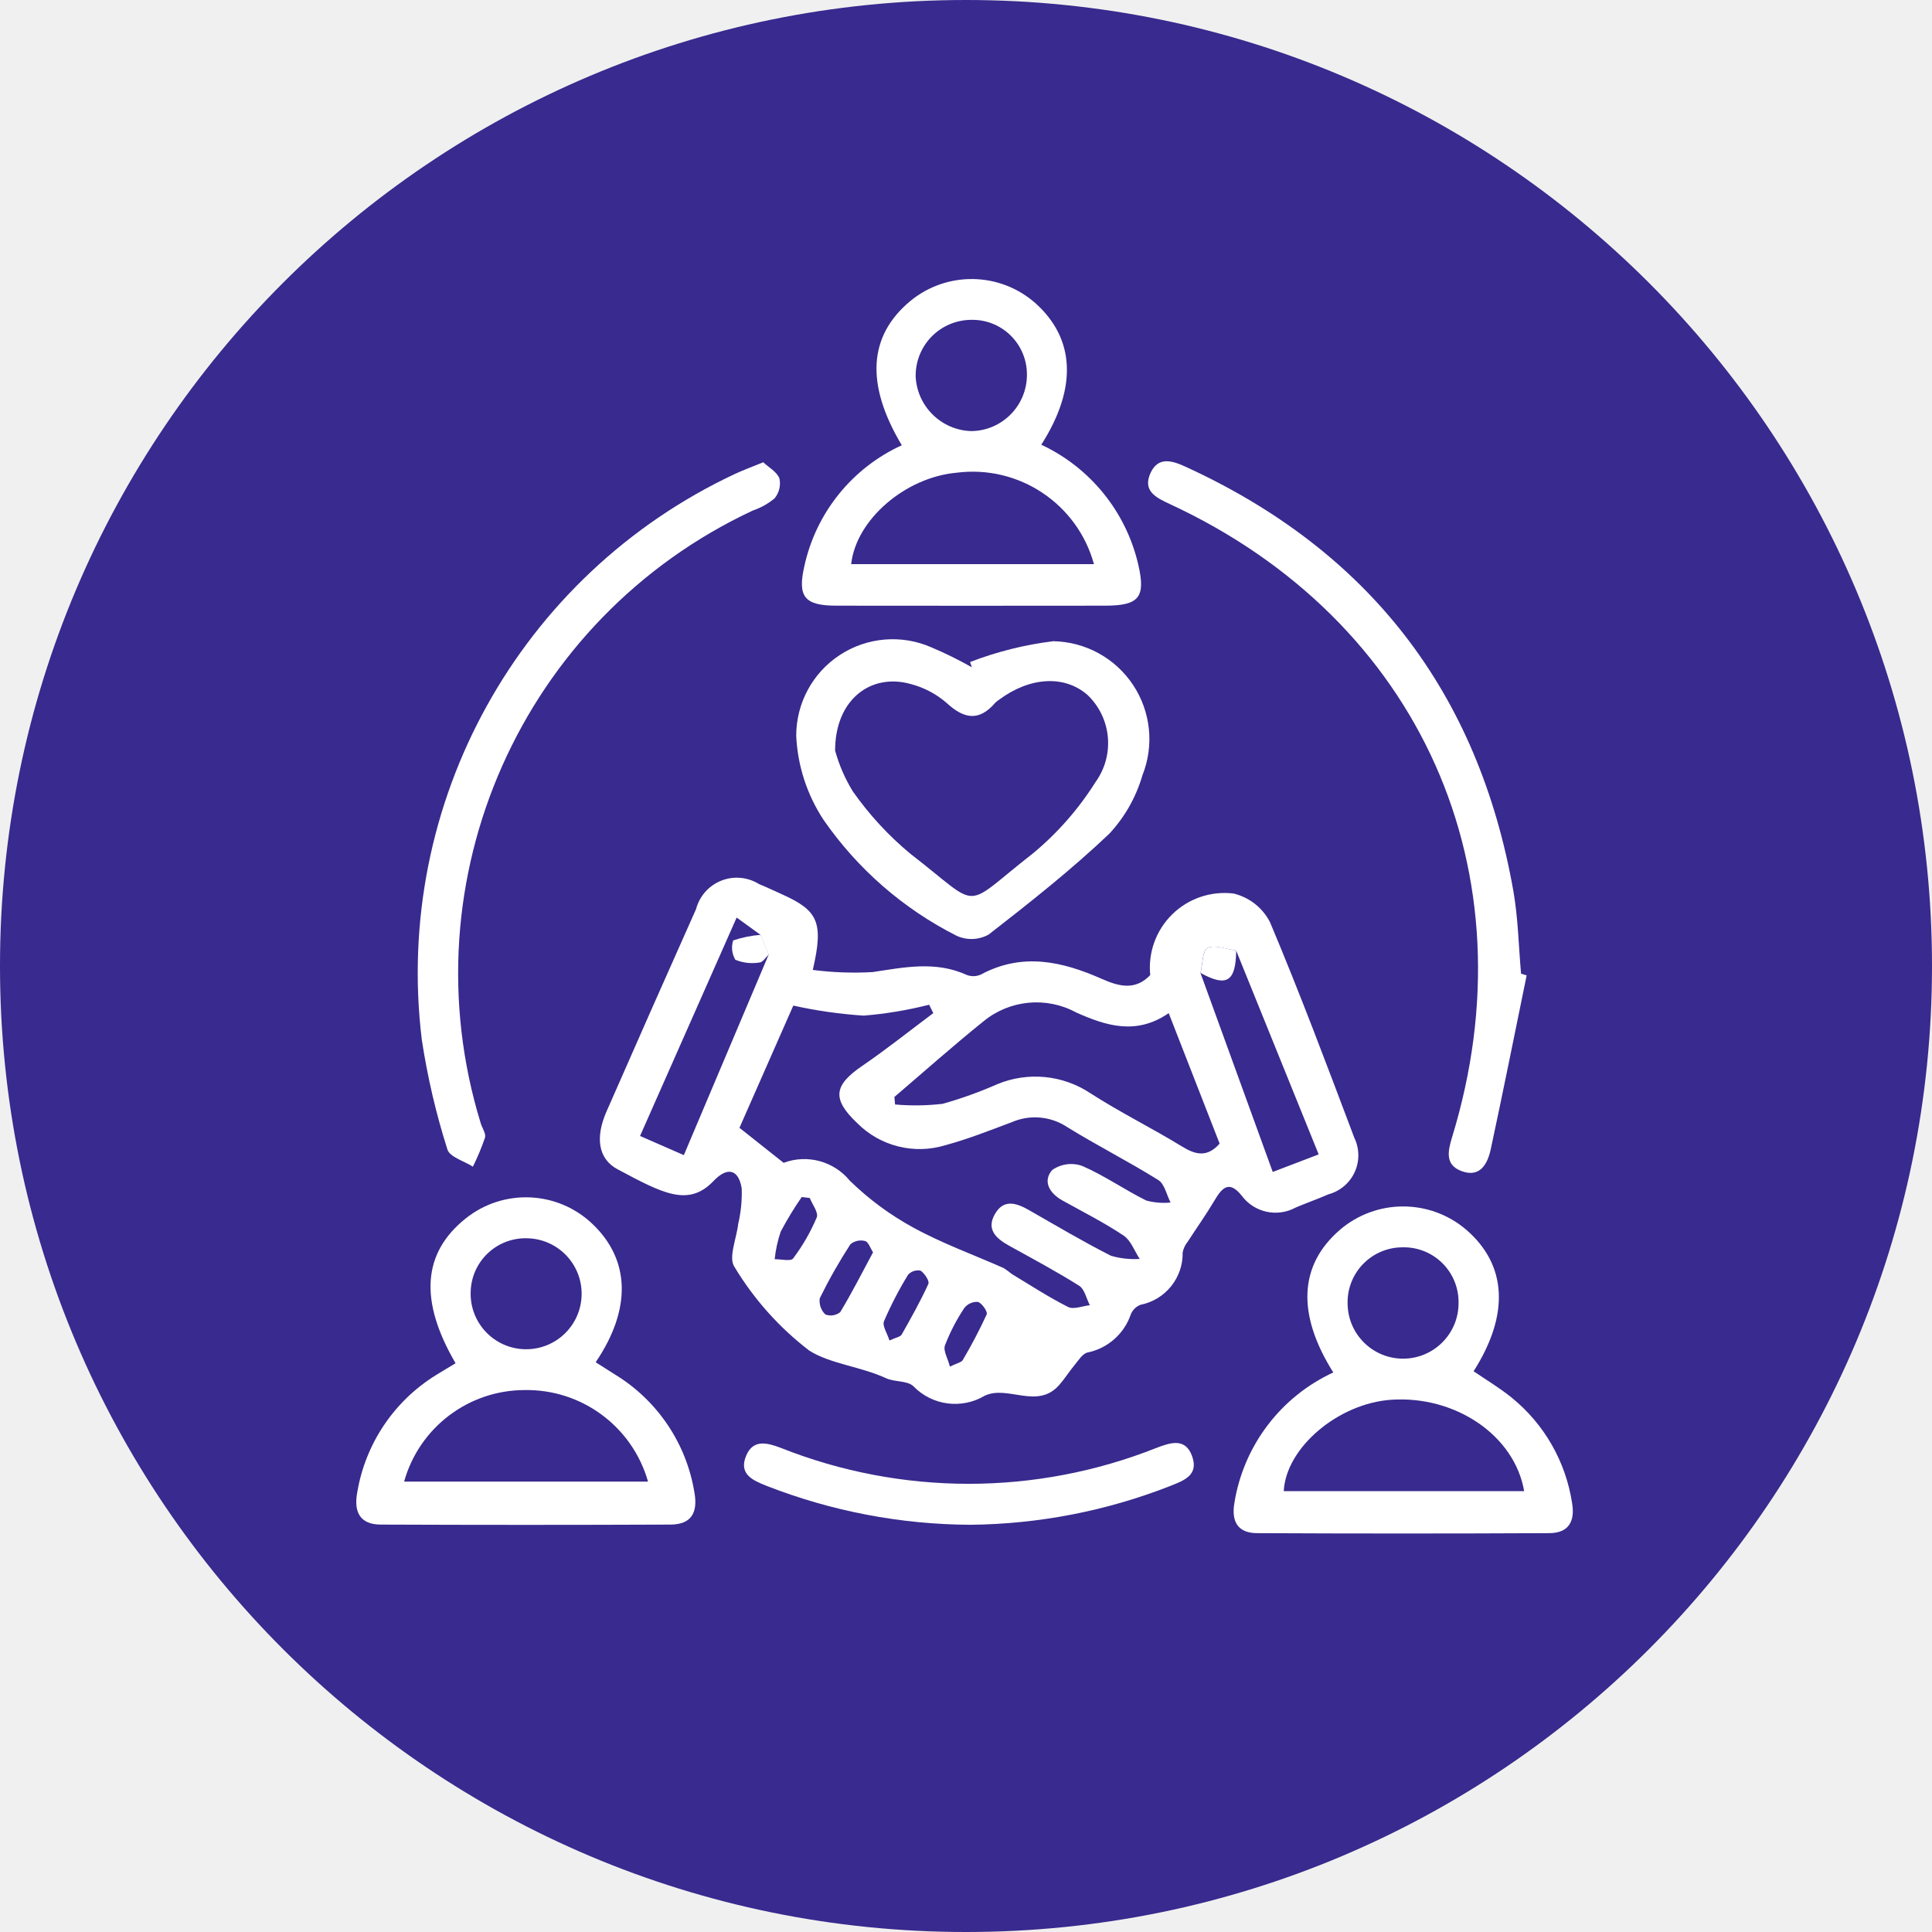
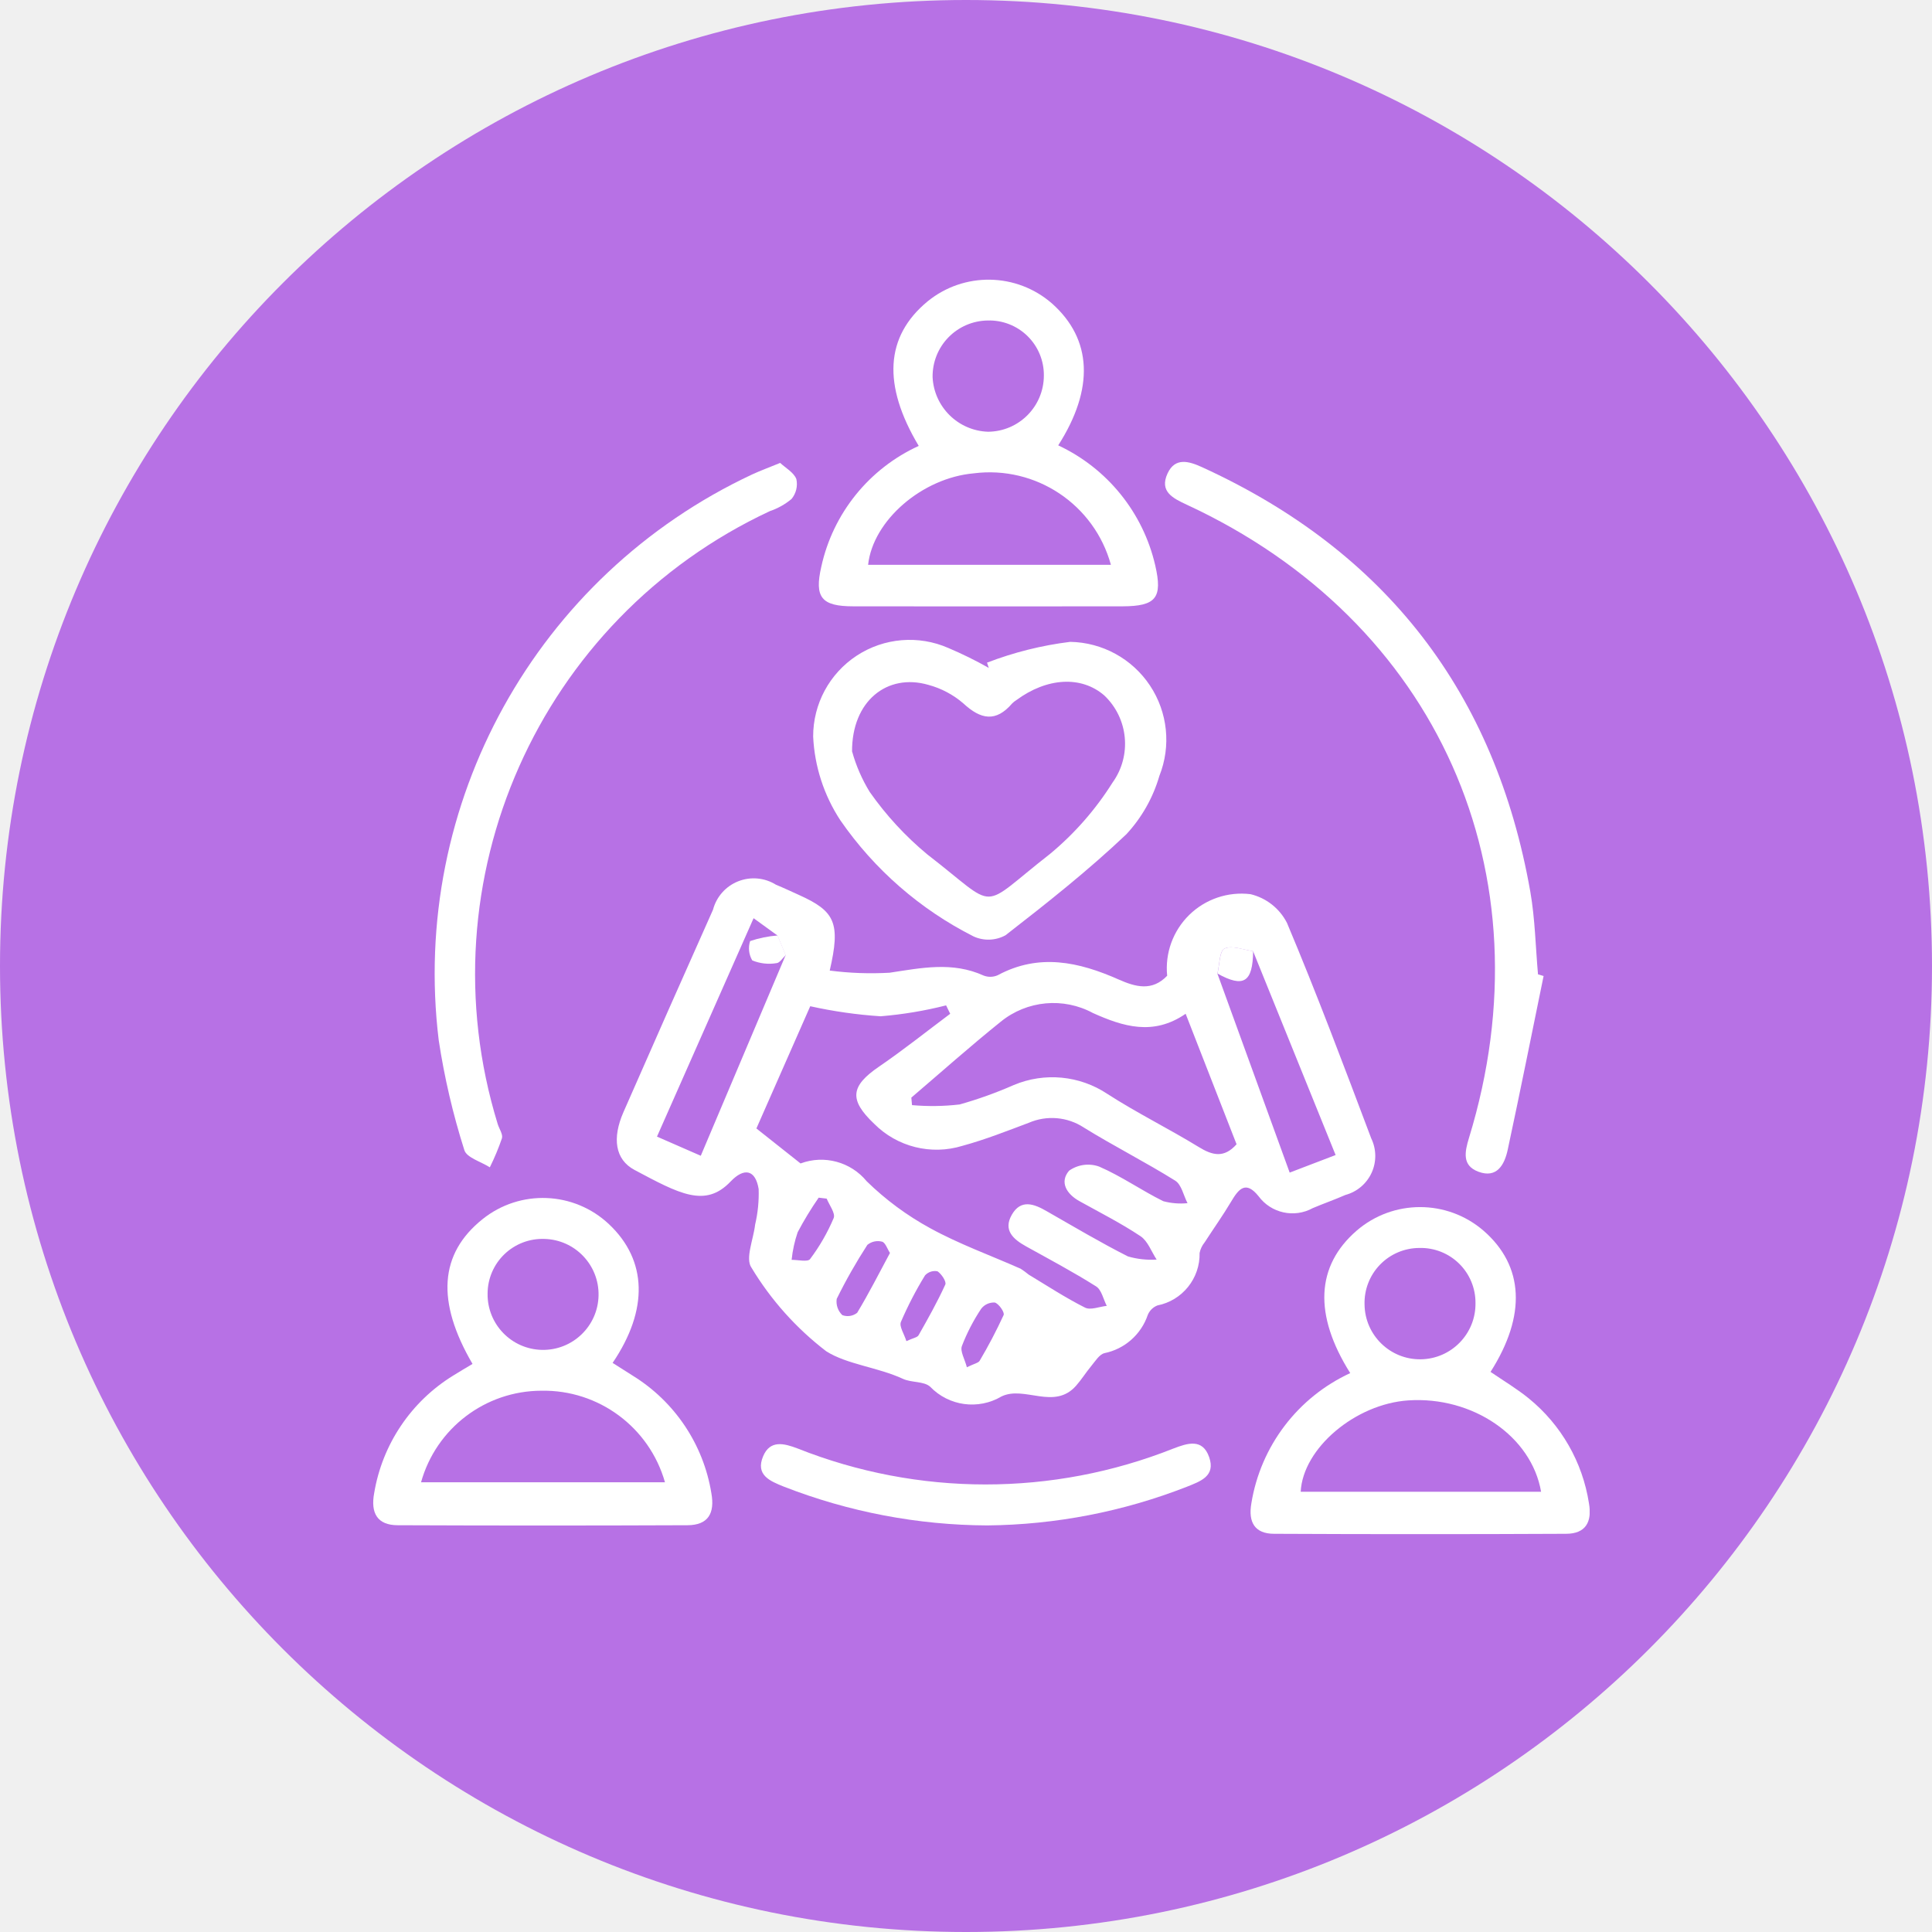
<svg xmlns="http://www.w3.org/2000/svg" width="90" height="90" viewBox="0 0 90 90">
  <defs>
    <clipPath id="clip-path">
      <rect id="Rectángulo_402432" data-name="Rectángulo 402432" width="56.665" height="58.434" fill="#fff" />
    </clipPath>
  </defs>
-   <g id="Grupo_1102763" data-name="Grupo 1102763" transform="translate(-1182.184 -1050)">
-     <circle id="Elipse_11496" data-name="Elipse 11496" cx="45" cy="45" r="45" transform="translate(1182.184 1050)" fill="#382a8e" />
-     <g id="Grupo_1102154" data-name="Grupo 1102154" transform="translate(1198.782 1063)">
+   <g id="Grupo_1103124" data-name="Grupo 1103124" transform="translate(-798.926 -1440.652)">
+     <path id="Trazado_903751" data-name="Trazado 903751" d="M45,0A45,45,0,1,1,0,45,45,45,0,0,1,45,0Z" transform="translate(798.926 1440.652)" fill="#b771e5" />
+     <g id="Grupo_1102154" data-name="Grupo 1102154" transform="translate(816.313 1453.682)">
      <g id="Grupo_1102153" data-name="Grupo 1102153" clip-path="url(#clip-path)">
        <path id="Trazado_901660" data-name="Trazado 901660" d="M58.271,123.2a15.073,15.073,0,0,0,2.789.1c1.481-.224,2.924-.526,4.372.13a.855.855,0,0,0,.664-.014c1.923-1.035,3.784-.62,5.633.2.79.35,1.558.559,2.259-.175a3.478,3.478,0,0,1,3.882-3.8,2.579,2.579,0,0,1,1.7,1.34c1.393,3.308,2.656,6.673,3.923,10.033a1.88,1.88,0,0,1-1.2,2.638c-.5.219-1.017.4-1.521.613a1.961,1.961,0,0,1-2.525-.552c-.6-.747-.927-.344-1.278.248-.385.649-.826,1.265-1.235,1.9a1.131,1.131,0,0,0-.235.494,2.438,2.438,0,0,1-1.967,2.445.8.8,0,0,0-.449.446,2.7,2.7,0,0,1-2.017,1.776c-.24.061-.427.375-.611.595-.249.3-.453.631-.709.921-1.02,1.157-2.4-.016-3.474.5a2.7,2.7,0,0,1-3.324-.452c-.294-.264-.871-.183-1.268-.367-1.169-.542-2.607-.669-3.575-1.286a14,14,0,0,1-3.481-3.893c-.3-.42.093-1.325.17-2.008a6.349,6.349,0,0,0,.164-1.655c-.147-.9-.672-1.017-1.31-.347-1.181,1.24-2.393.562-4.469-.541-.918-.487-1.048-1.491-.517-2.7q2.07-4.72,4.17-9.425a1.96,1.96,0,0,1,2.933-1.163c.361.148.714.316,1.07.476,1.682.757,1.949,1.3,1.433,3.527m19.721-.909c-.453-.059-.981-.281-1.331-.12-.238.11-.229.758-.33,1.166l3.367,9.27,2.14-.818-3.846-9.5m-21.775.19-.379-.916-1.113-.807-4.5,10.175,2.04.892,3.953-9.344m.7,9.7a2.746,2.746,0,0,1,3.078.834,13.465,13.465,0,0,0,2.961,2.187c1.343.737,2.8,1.261,4.208,1.885a3.947,3.947,0,0,1,.377.276c.868.523,1.719,1.081,2.623,1.536.258.13.67-.046,1.012-.082-.161-.311-.241-.748-.5-.909-1.056-.666-2.161-1.254-3.254-1.86-.6-.333-1.086-.753-.665-1.482s1.032-.5,1.62-.16c1.255.717,2.5,1.458,3.786,2.108a3.907,3.907,0,0,0,1.337.147c-.245-.371-.41-.861-.751-1.089-.907-.605-1.887-1.1-2.844-1.632-.607-.337-.937-.892-.483-1.42a1.531,1.531,0,0,1,1.4-.191c1.034.447,1.972,1.11,2.986,1.612a3.153,3.153,0,0,0,1.13.092c-.186-.358-.279-.865-.574-1.049-1.39-.868-2.859-1.609-4.253-2.472a2.71,2.71,0,0,0-2.562-.225c-1.022.384-2.043.789-3.094,1.074a4.1,4.1,0,0,1-4.12-1.032c-1.175-1.116-1.093-1.751.236-2.659,1.134-.775,2.21-1.636,3.312-2.459l-.191-.392a18.514,18.514,0,0,1-3.05.508,21.59,21.59,0,0,1-3.279-.468l-2.508,5.694,2.058,1.631m5.16-3.063q.015.173.031.345a10.882,10.882,0,0,0,2.218-.031,19.256,19.256,0,0,0,2.527-.907,4.626,4.626,0,0,1,4.356.416c1.375.887,2.853,1.614,4.249,2.469.646.4,1.188.532,1.769-.124l-2.372-6.078c-1.515,1.043-2.921.589-4.312-.032a3.884,3.884,0,0,0-4.3.4c-1.421,1.141-2.782,2.356-4.169,3.539m-.993,7.234c-.126-.193-.215-.484-.37-.526a.772.772,0,0,0-.683.15,24.649,24.649,0,0,0-1.428,2.516.873.873,0,0,0,.262.757.712.712,0,0,0,.691-.109c.538-.89,1.009-1.82,1.529-2.788m.764,4.108c.307-.143.509-.169.569-.276.439-.774.876-1.552,1.244-2.36.061-.134-.177-.494-.363-.617a.623.623,0,0,0-.581.189,16.924,16.924,0,0,0-1.124,2.169c-.087.209.148.551.255.894m-3.713-6.637-.373-.045a15.659,15.659,0,0,0-.979,1.611,5.808,5.808,0,0,0-.281,1.285c.3,0,.753.109.859-.035a9.011,9.011,0,0,0,1.1-1.911c.09-.22-.2-.6-.324-.9m6.53,7.85c.336-.166.532-.2.593-.3a23.227,23.227,0,0,0,1.118-2.133c.054-.123-.217-.519-.406-.581a.742.742,0,0,0-.639.288,8.893,8.893,0,0,0-.9,1.739c-.088.246.132.6.234.992" transform="translate(-37.004 -91.017)" fill="#fff" />
        <path id="Trazado_901661" data-name="Trazado 901661" d="M178.74,191.78c-1.712-2.724-1.59-4.994.3-6.633a4.525,4.525,0,0,1,5.91,0c1.883,1.636,2.008,3.942.328,6.579.6.411,1.229.784,1.791,1.243a7.845,7.845,0,0,1,2.793,4.874c.155.873-.154,1.421-1.058,1.425q-6.8.033-13.608,0c-.9,0-1.213-.538-1.06-1.418a8.113,8.113,0,0,1,4.609-6.069m8.888,5.53c-.446-2.592-3.193-4.457-6.187-4.257-2.461.164-4.908,2.223-5.012,4.257Zm-5.674-11.358a2.559,2.559,0,0,0-2.55,2.639,2.584,2.584,0,0,0,5.168-.073,2.548,2.548,0,0,0-2.618-2.566" transform="translate(-133.23 -140.848)" fill="#fff" />
        <path id="Trazado_901662" data-name="Trazado 901662" d="M4.624,189.968c-1.7-2.911-1.539-5.132.463-6.738a4.491,4.491,0,0,1,5.9.236c1.769,1.672,1.85,3.968.164,6.456.312.2.625.393.934.593a7.923,7.923,0,0,1,3.667,5.481c.167.935-.152,1.484-1.113,1.488q-6.747.028-13.495,0c-.962,0-1.273-.575-1.1-1.5a7.962,7.962,0,0,1,3.683-5.473c.294-.187.6-.36.894-.539m-2.4,5.511H13.59a5.869,5.869,0,0,0-5.753-4.265,5.835,5.835,0,0,0-5.61,4.265m3.1-8.794a2.585,2.585,0,1,0,2.646-2.542,2.555,2.555,0,0,0-2.646,2.542" transform="translate(0 -139.463)" fill="#fff" />
        <path id="Trazado_901663" data-name="Trazado 901663" d="M93.086,7.742c-1.7-2.843-1.559-5.1.405-6.726a4.494,4.494,0,0,1,5.806.094c1.862,1.658,1.98,3.958.287,6.607a8.206,8.206,0,0,1,4.52,5.593c.347,1.508.042,1.9-1.527,1.905q-6.267.008-12.534,0c-1.486,0-1.826-.41-1.495-1.848a8.086,8.086,0,0,1,4.538-5.625m8.952,5.538A5.861,5.861,0,0,0,95.647,9.02c-2.392.212-4.693,2.185-4.919,4.261ZM96.295,1.9a2.6,2.6,0,0,0-2.563,2.642,2.674,2.674,0,0,0,2.583,2.54,2.62,2.62,0,0,0,2.6-2.618A2.54,2.54,0,0,0,96.295,1.9" transform="translate(-67.675 0)" fill="#fff" />
        <path id="Trazado_901664" data-name="Trazado 901664" d="M95.4,72.708a16.327,16.327,0,0,1,3.877-.97,4.558,4.558,0,0,1,4.154,6.245,6.774,6.774,0,0,1-1.536,2.716c-1.771,1.682-3.7,3.207-5.63,4.706a1.656,1.656,0,0,1-1.49.055,16.7,16.7,0,0,1-6.205-5.409,7.771,7.771,0,0,1-1.267-3.9,4.493,4.493,0,0,1,6.3-4.126,18.373,18.373,0,0,1,1.881.927l-.081-.244M89.12,76.853a7.359,7.359,0,0,0,.819,1.879,14.9,14.9,0,0,0,2.682,2.908c3.4,2.621,2.315,2.628,5.718-.025a13.965,13.965,0,0,0,2.907-3.316,3.1,3.1,0,0,0-.385-4.068c-1.067-.922-2.668-.833-4.1.227a1.052,1.052,0,0,0-.184.145c-.764.892-1.466.754-2.28,0a4.128,4.128,0,0,0-1.629-.862c-1.909-.553-3.568.747-3.553,3.115" transform="translate(-66.81 -54.868)" fill="#fff" />
        <path id="Trazado_901665" data-name="Trazado 901665" d="M174.77,60.1c-.554,2.7-1.093,5.4-1.673,8.1-.148.686-.5,1.343-1.367,1.017-.764-.286-.637-.916-.434-1.58,3.774-12.32-1.474-24.083-13.149-29.491-.644-.3-1.286-.611-.895-1.457.355-.767,1.006-.566,1.61-.29q12.842,5.873,15.29,19.781c.22,1.264.243,2.562.357,3.844l.261.077" transform="translate(-120.25 -27.665)" fill="#fff" />
        <path id="Trazado_901666" data-name="Trazado 901666" d="M28.239,36.366c.256.24.637.446.752.753a1.091,1.091,0,0,1-.226.926,3.143,3.143,0,0,1-1.007.564,23.794,23.794,0,0,0-12.681,28.55c.068.224.249.475.2.662a11.226,11.226,0,0,1-.566,1.357c-.411-.264-1.085-.451-1.188-.805a33.439,33.439,0,0,1-1.193-5.117A25.681,25.681,0,0,1,26.934,36.9c.387-.179.79-.325,1.3-.535" transform="translate(-9.28 -27.83)" fill="#fff" />
        <path id="Trazado_901667" data-name="Trazado 901667" d="M87.481,234.814A26.412,26.412,0,0,1,78,233.006c-.644-.258-1.329-.539-.963-1.413.325-.775.98-.6,1.6-.366a23.712,23.712,0,0,0,17.514.005c.654-.25,1.355-.485,1.664.4s-.4,1.125-1.043,1.382a26.222,26.222,0,0,1-9.292,1.8" transform="translate(-58.875 -176.784)" fill="#fff" />
        <path id="Trazado_901668" data-name="Trazado 901668" d="M169.21,132.675c-.018,1.454-.441,1.721-1.662,1.046.1-.408.092-1.056.33-1.166.35-.162.879.061,1.331.12" transform="translate(-128.221 -101.398)" fill="#fff" />
        <path id="Trazado_901669" data-name="Trazado 901669" d="M76.266,131.075c-.142.13-.278.361-.428.37a2.066,2.066,0,0,1-1.13-.128,1.107,1.107,0,0,1-.1-.9,5.258,5.258,0,0,1,1.282-.261l.379.916" transform="translate(-57.052 -99.608)" fill="#fff" />
      </g>
    </g>
  </g>
</svg>
